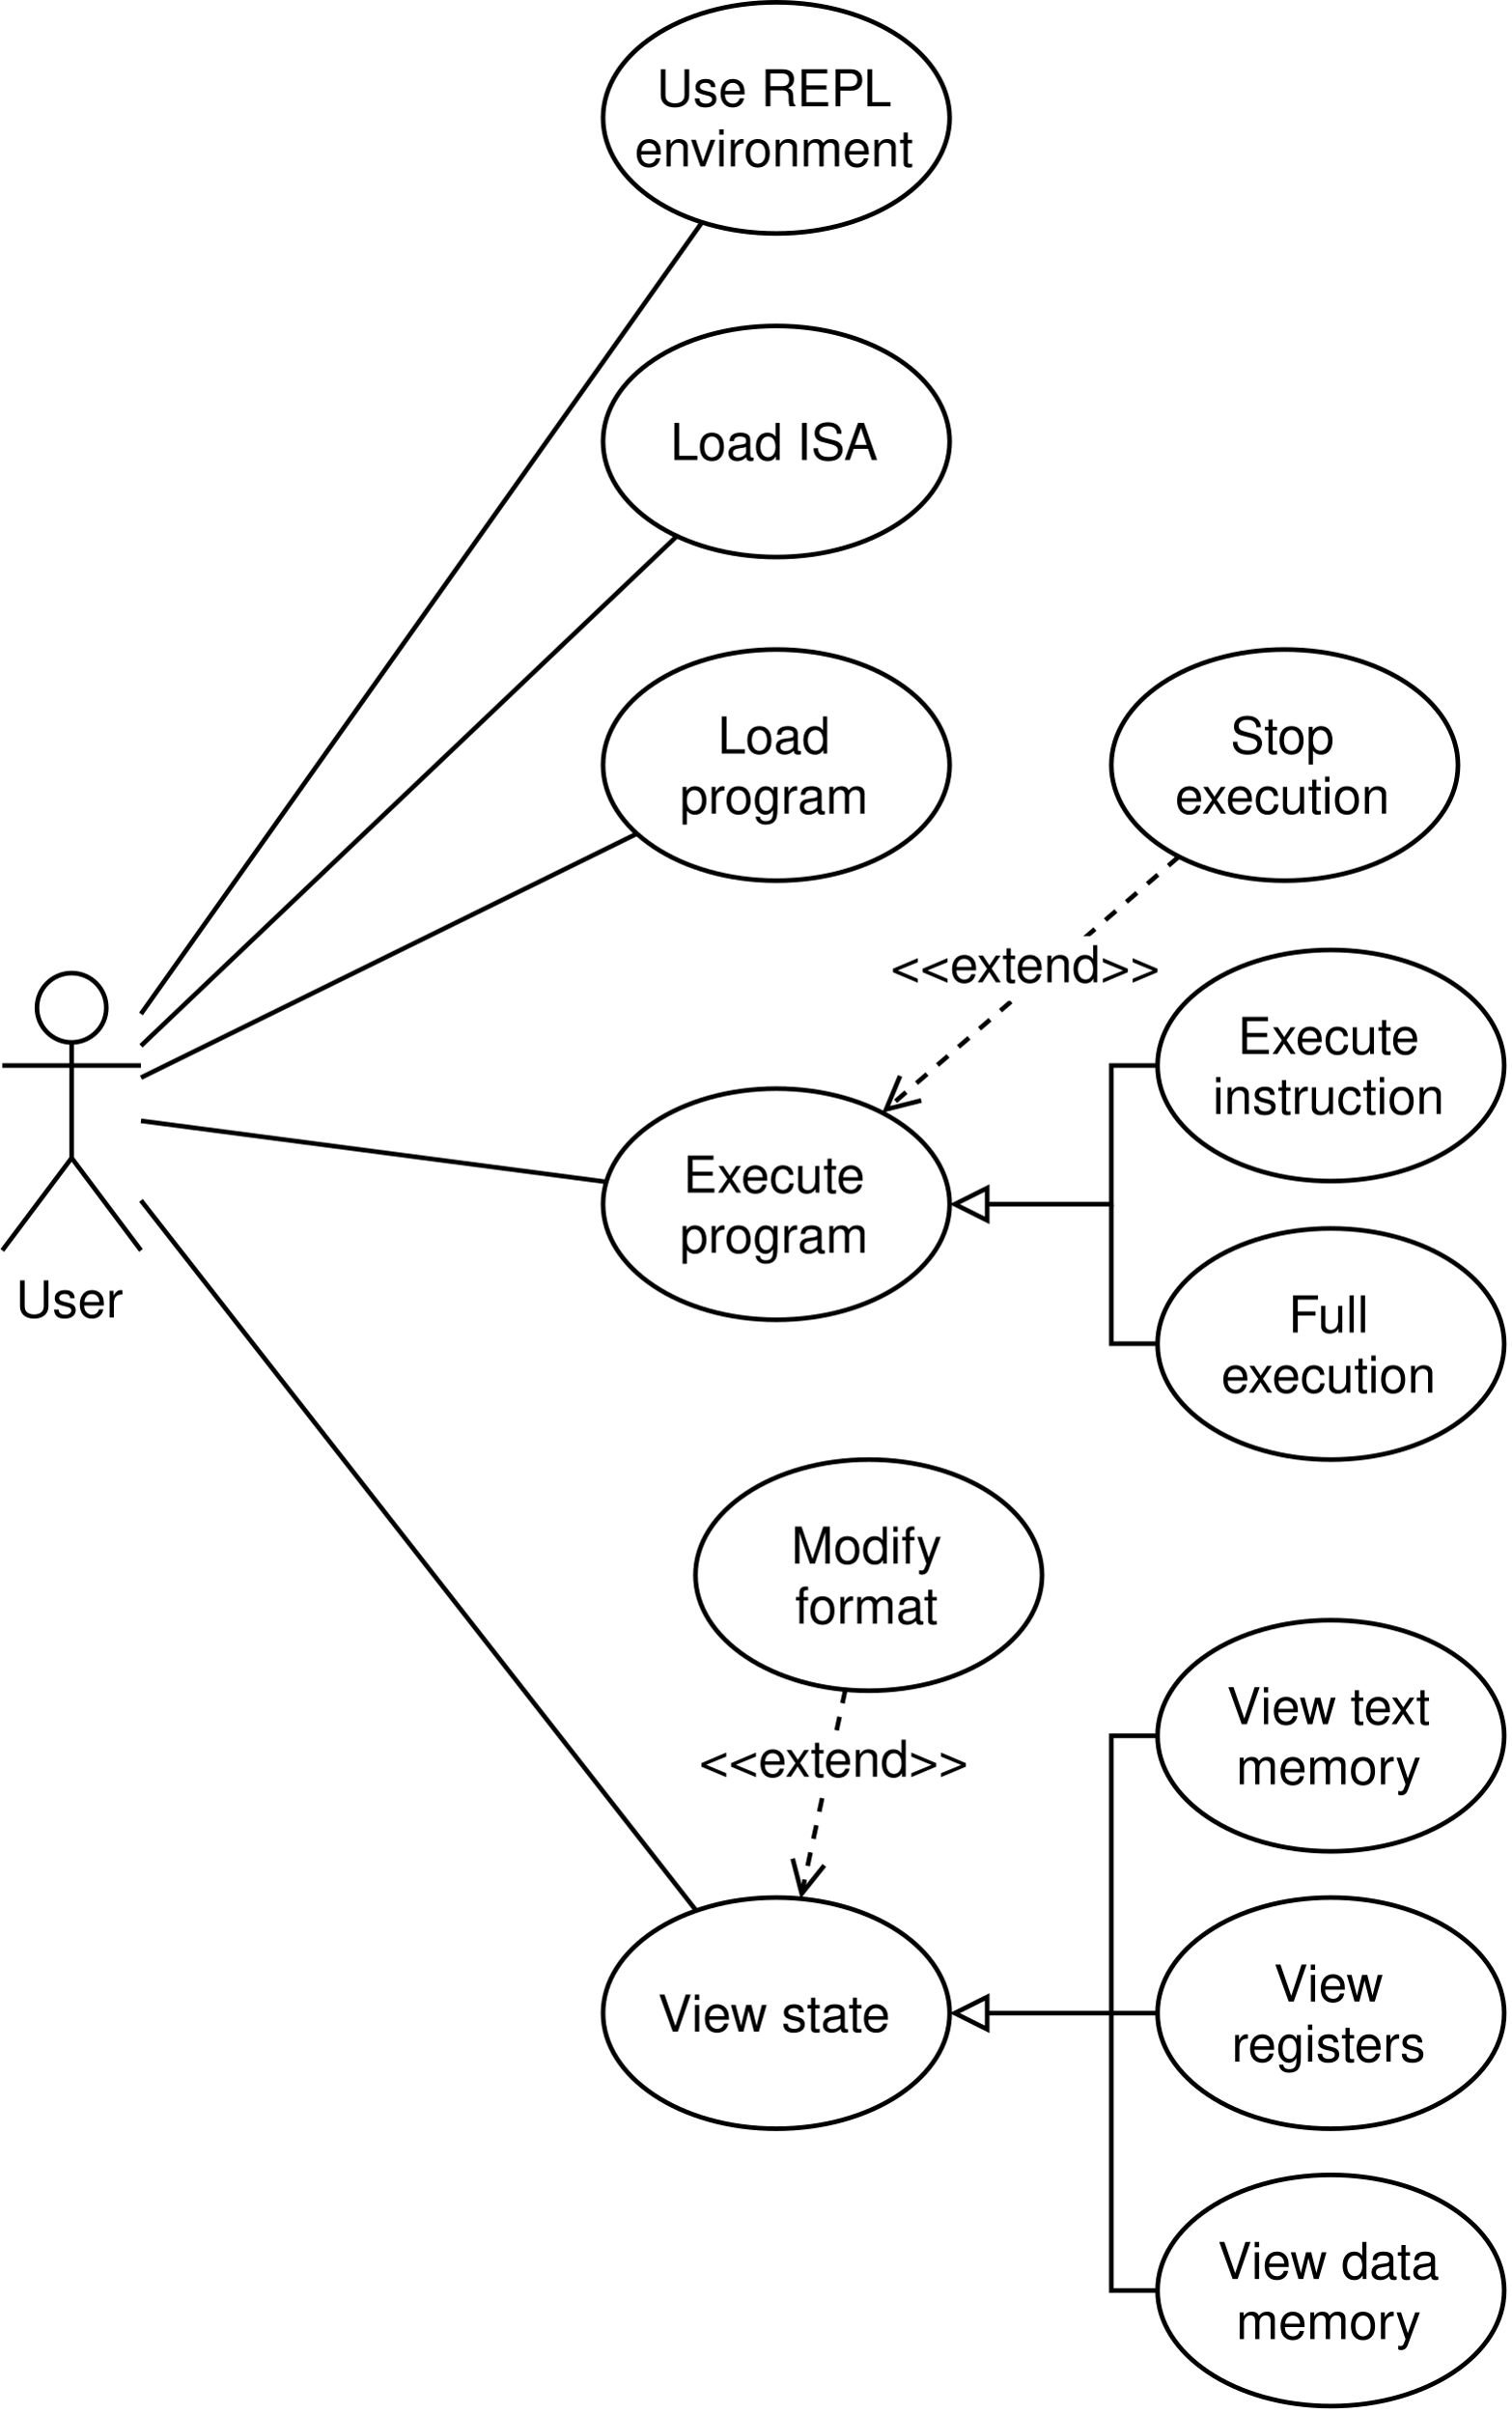
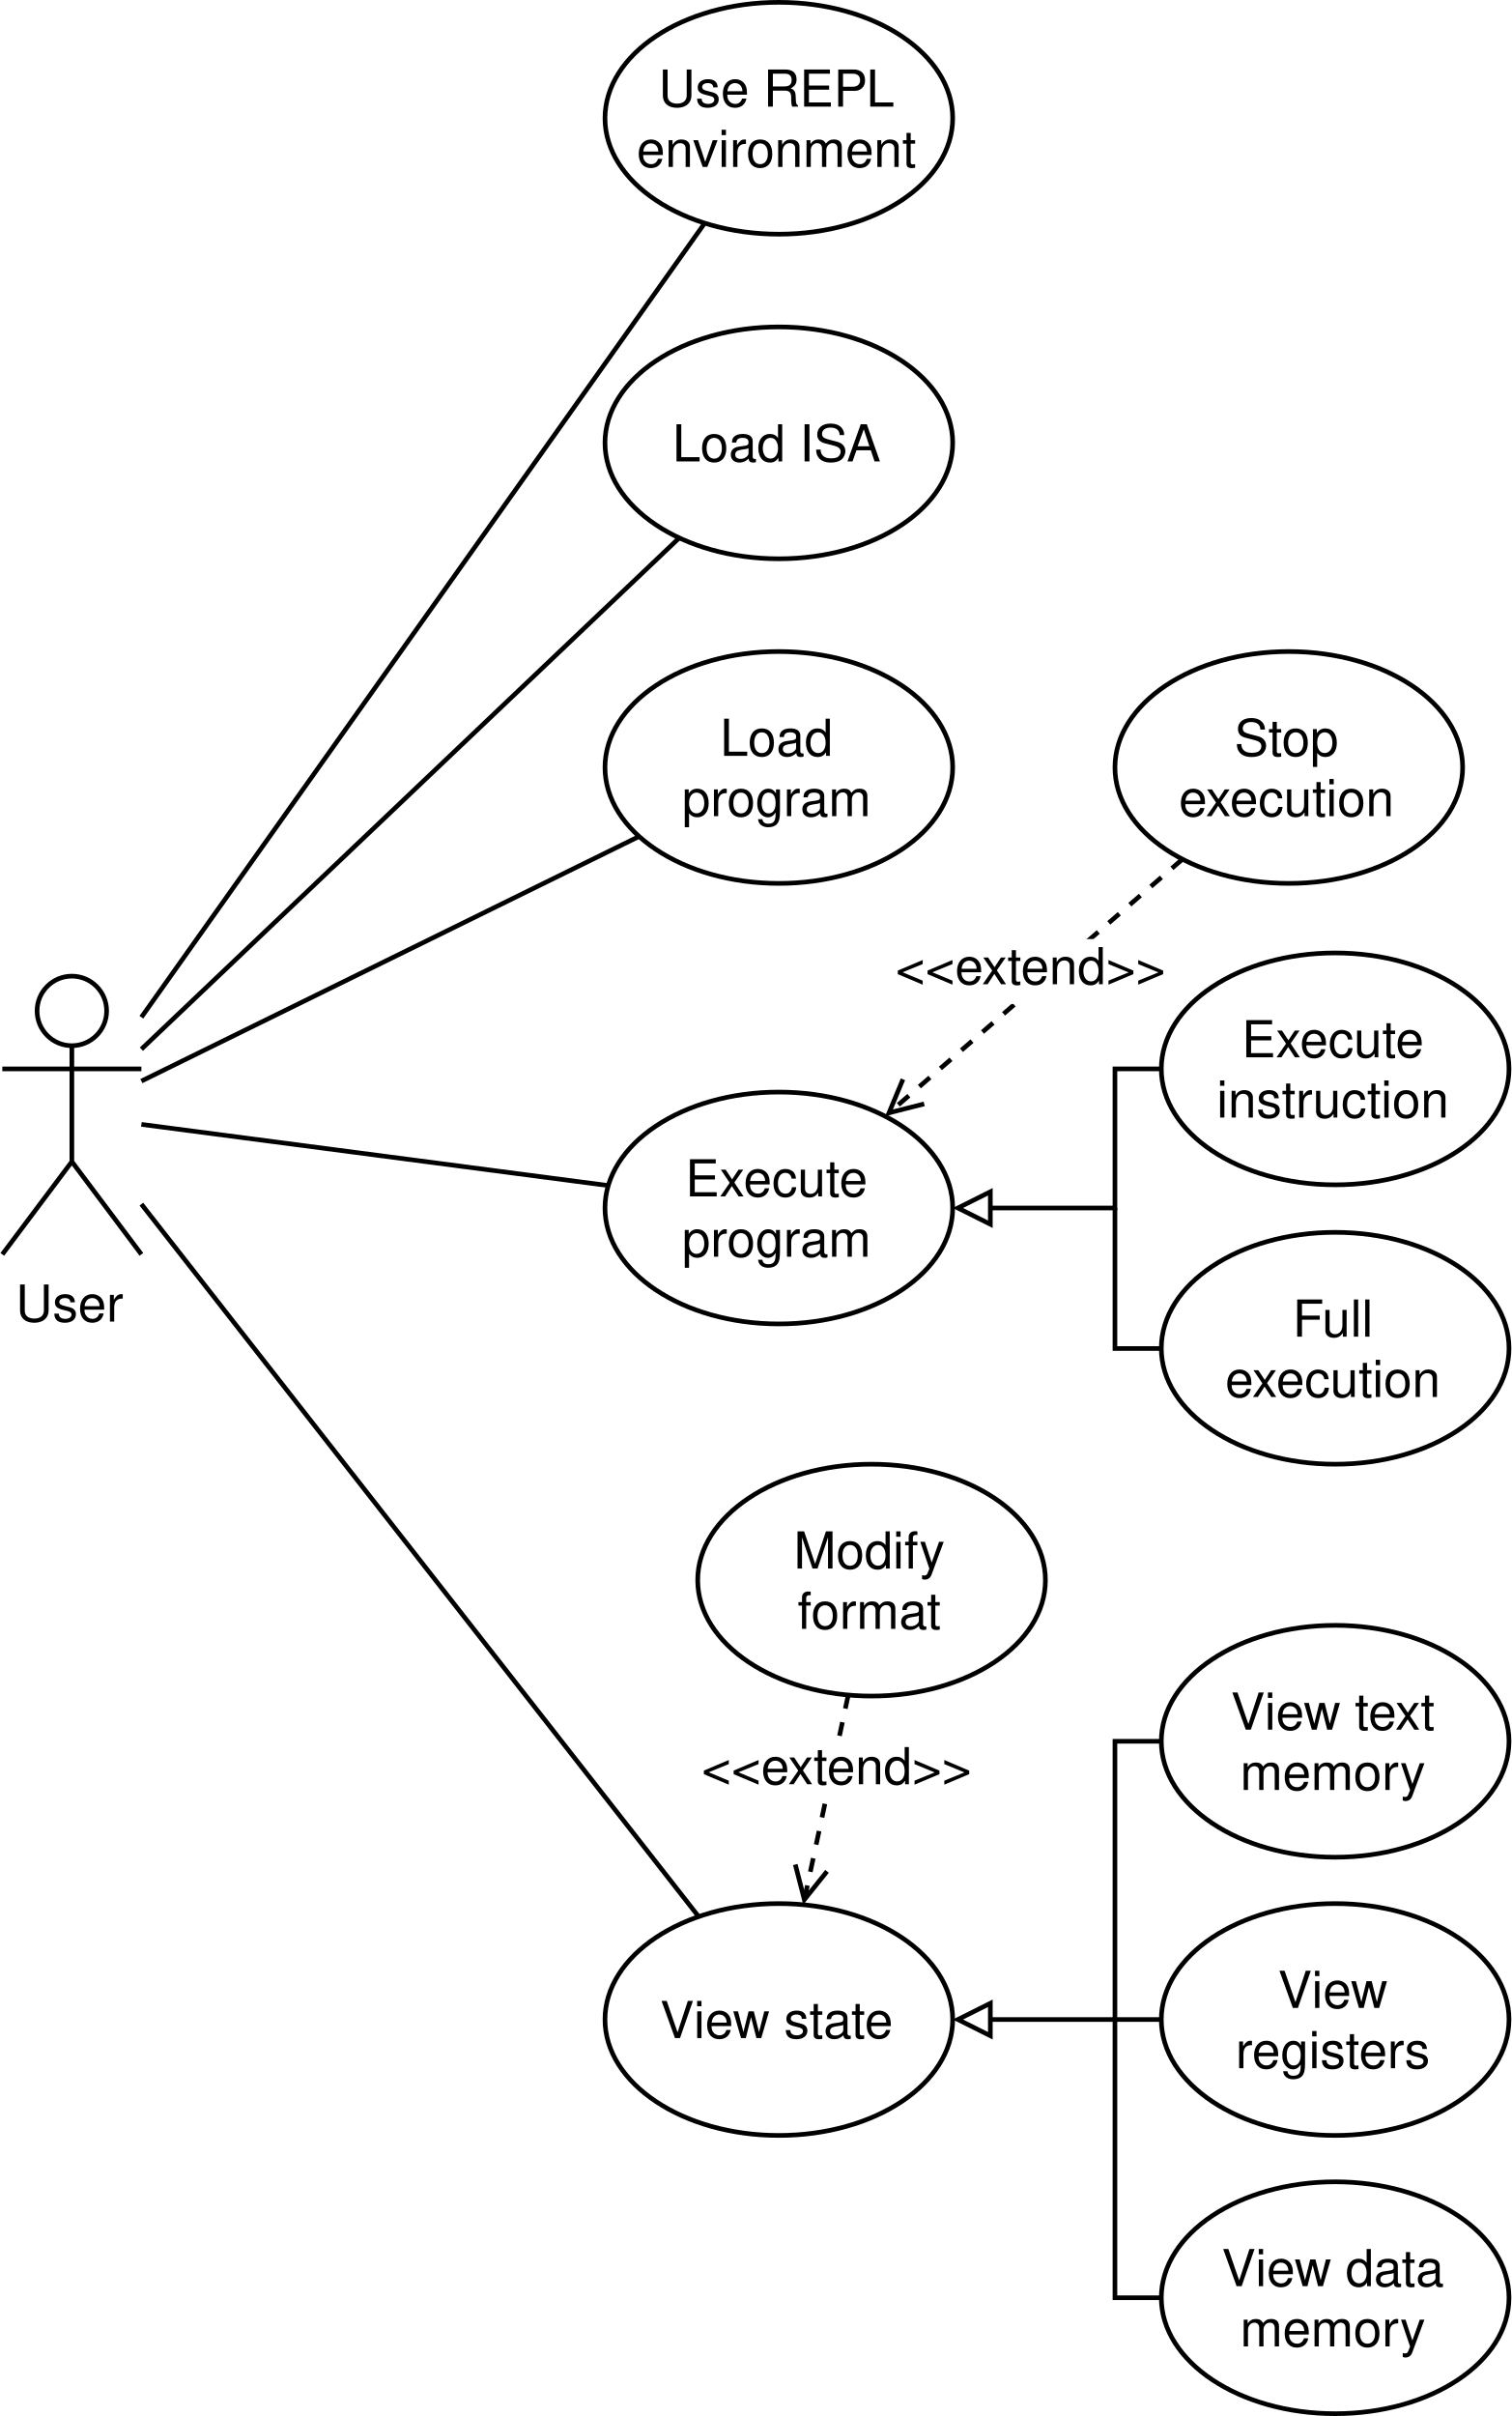
- <svg xmlns="http://www.w3.org/2000/svg" version="1.1" width="327px" height="522px" viewBox="-0.5 -0.5 327 522" content="&lt;mxfile host=&quot;Electron&quot; modified=&quot;2024-05-29T10:55:14.718Z&quot; agent=&quot;Mozilla/5.0 (Windows NT 10.0; Win64; x64) AppleWebKit/537.36 (KHTML, like Gecko) draw.io/24.4.0 Chrome/120.0.61.109 Electron/28.1.0 Safari/537.36&quot; etag=&quot;zTWOlIlOY6cvbwgZBqPv&quot; version=&quot;24.4.0&quot; type=&quot;device&quot;&gt;&#10;  &lt;diagram name=&quot;Página-1&quot; id=&quot;L0PhUekukLgsMZqfQIeO&quot;&gt;&#10;    &lt;mxGraphModel dx=&quot;804&quot; dy=&quot;518&quot; grid=&quot;1&quot; gridSize=&quot;10&quot; guides=&quot;1&quot; tooltips=&quot;1&quot; connect=&quot;1&quot; arrows=&quot;1&quot; fold=&quot;1&quot; page=&quot;0&quot; pageScale=&quot;1&quot; pageWidth=&quot;827&quot; pageHeight=&quot;1169&quot; math=&quot;0&quot; shadow=&quot;0&quot;&gt;&#10;      &lt;root&gt;&#10;        &lt;mxCell id=&quot;0&quot; /&gt;&#10;        &lt;mxCell id=&quot;1&quot; parent=&quot;0&quot; /&gt;&#10;        &lt;mxCell id=&quot;A1PASPRM0P5xdj6IxIC8-28&quot; value=&quot;&quot; style=&quot;rounded=0;orthogonalLoop=1;jettySize=auto;endArrow=none;endFill=0;fontFamily=Helvetica;spacing=0;fontSize=11;&quot; parent=&quot;1&quot; source=&quot;A1PASPRM0P5xdj6IxIC8-1&quot; target=&quot;A1PASPRM0P5xdj6IxIC8-6&quot; edge=&quot;1&quot;&gt;&#10;          &lt;mxGeometry relative=&quot;1&quot; as=&quot;geometry&quot; /&gt;&#10;        &lt;/mxCell&gt;&#10;        &lt;mxCell id=&quot;A1PASPRM0P5xdj6IxIC8-39&quot; value=&quot;&quot; style=&quot;rounded=0;orthogonalLoop=1;jettySize=auto;endArrow=none;endFill=0;fontFamily=Helvetica;spacing=0;fontSize=11;&quot; parent=&quot;1&quot; source=&quot;A1PASPRM0P5xdj6IxIC8-1&quot; target=&quot;A1PASPRM0P5xdj6IxIC8-29&quot; edge=&quot;1&quot;&gt;&#10;          &lt;mxGeometry relative=&quot;1&quot; as=&quot;geometry&quot; /&gt;&#10;        &lt;/mxCell&gt;&#10;        &lt;mxCell id=&quot;eZxvrXKauG-aRDV2FT_Z-1&quot; style=&quot;rounded=0;orthogonalLoop=1;jettySize=auto;html=1;endArrow=none;endFill=0;fontFamily=Helvetica;fontSize=11;&quot; parent=&quot;1&quot; source=&quot;A1PASPRM0P5xdj6IxIC8-1&quot; target=&quot;A1PASPRM0P5xdj6IxIC8-4&quot; edge=&quot;1&quot;&gt;&#10;          &lt;mxGeometry relative=&quot;1&quot; as=&quot;geometry&quot; /&gt;&#10;        &lt;/mxCell&gt;&#10;        &lt;mxCell id=&quot;eZxvrXKauG-aRDV2FT_Z-2&quot; style=&quot;rounded=0;orthogonalLoop=1;jettySize=auto;html=1;endArrow=none;endFill=0;fontFamily=Helvetica;fontSize=11;&quot; parent=&quot;1&quot; source=&quot;A1PASPRM0P5xdj6IxIC8-1&quot; target=&quot;A1PASPRM0P5xdj6IxIC8-5&quot; edge=&quot;1&quot;&gt;&#10;          &lt;mxGeometry relative=&quot;1&quot; as=&quot;geometry&quot; /&gt;&#10;        &lt;/mxCell&gt;&#10;        &lt;mxCell id=&quot;A1PASPRM0P5xdj6IxIC8-1&quot; value=&quot;User&quot; style=&quot;shape=umlActor;verticalLabelPosition=bottom;verticalAlign=top;outlineConnect=0;fontFamily=Helvetica;spacing=0;fontSize=11;&quot; parent=&quot;1&quot; vertex=&quot;1&quot;&gt;&#10;          &lt;mxGeometry x=&quot;140&quot; y=&quot;410&quot; width=&quot;30&quot; height=&quot;60&quot; as=&quot;geometry&quot; /&gt;&#10;        &lt;/mxCell&gt;&#10;        &lt;mxCell id=&quot;A1PASPRM0P5xdj6IxIC8-4&quot; value=&quot;Load ISA&quot; style=&quot;ellipse;fontFamily=Helvetica;spacing=0;fontSize=11;&quot; parent=&quot;1&quot; vertex=&quot;1&quot;&gt;&#10;          &lt;mxGeometry x=&quot;270&quot; y=&quot;270&quot; width=&quot;75&quot; height=&quot;50&quot; as=&quot;geometry&quot; /&gt;&#10;        &lt;/mxCell&gt;&#10;        &lt;mxCell id=&quot;A1PASPRM0P5xdj6IxIC8-5&quot; value=&quot;Load&amp;#xa;program&quot; style=&quot;ellipse;fontFamily=Helvetica;spacing=0;fontSize=11;&quot; parent=&quot;1&quot; vertex=&quot;1&quot;&gt;&#10;          &lt;mxGeometry x=&quot;270&quot; y=&quot;340&quot; width=&quot;75&quot; height=&quot;50&quot; as=&quot;geometry&quot; /&gt;&#10;        &lt;/mxCell&gt;&#10;        &lt;mxCell id=&quot;A1PASPRM0P5xdj6IxIC8-6&quot; value=&quot;Execute&amp;#xa;program&quot; style=&quot;ellipse;fontFamily=Helvetica;spacing=0;fontSize=11;&quot; parent=&quot;1&quot; vertex=&quot;1&quot;&gt;&#10;          &lt;mxGeometry x=&quot;270&quot; y=&quot;435&quot; width=&quot;75&quot; height=&quot;50&quot; as=&quot;geometry&quot; /&gt;&#10;        &lt;/mxCell&gt;&#10;        &lt;mxCell id=&quot;A1PASPRM0P5xdj6IxIC8-12&quot; value=&quot;&quot; style=&quot;edgeStyle=orthogonalEdgeStyle;rounded=0;orthogonalLoop=1;jettySize=auto;endArrow=block;endFill=0;fontFamily=Helvetica;spacing=0;fontSize=11;&quot; parent=&quot;1&quot; source=&quot;A1PASPRM0P5xdj6IxIC8-7&quot; target=&quot;A1PASPRM0P5xdj6IxIC8-6&quot; edge=&quot;1&quot;&gt;&#10;          &lt;mxGeometry relative=&quot;1&quot; as=&quot;geometry&quot;&gt;&#10;            &lt;Array as=&quot;points&quot;&gt;&#10;              &lt;mxPoint x=&quot;380&quot; y=&quot;430&quot; /&gt;&#10;              &lt;mxPoint x=&quot;380&quot; y=&quot;460&quot; /&gt;&#10;            &lt;/Array&gt;&#10;          &lt;/mxGeometry&gt;&#10;        &lt;/mxCell&gt;&#10;        &lt;mxCell id=&quot;A1PASPRM0P5xdj6IxIC8-7&quot; value=&quot;Execute&amp;#xa;instruction&quot; style=&quot;ellipse;fontFamily=Helvetica;spacing=0;fontSize=11;&quot; parent=&quot;1&quot; vertex=&quot;1&quot;&gt;&#10;          &lt;mxGeometry x=&quot;390&quot; y=&quot;405&quot; width=&quot;75&quot; height=&quot;50&quot; as=&quot;geometry&quot; /&gt;&#10;        &lt;/mxCell&gt;&#10;        &lt;mxCell id=&quot;kRxrZcSs-i_-BYonnSOP-6&quot; style=&quot;edgeStyle=orthogonalEdgeStyle;rounded=0;orthogonalLoop=1;jettySize=auto;html=1;endArrow=none;endFill=0;fontFamily=Helvetica;fontSize=11;&quot; parent=&quot;1&quot; source=&quot;A1PASPRM0P5xdj6IxIC8-8&quot; target=&quot;kRxrZcSs-i_-BYonnSOP-5&quot; edge=&quot;1&quot;&gt;&#10;          &lt;mxGeometry relative=&quot;1&quot; as=&quot;geometry&quot;&gt;&#10;            &lt;Array as=&quot;points&quot;&gt;&#10;              &lt;mxPoint x=&quot;380&quot; y=&quot;490&quot; /&gt;&#10;            &lt;/Array&gt;&#10;          &lt;/mxGeometry&gt;&#10;        &lt;/mxCell&gt;&#10;        &lt;mxCell id=&quot;A1PASPRM0P5xdj6IxIC8-8&quot; value=&quot;Full&amp;#xa;execution&quot; style=&quot;ellipse;fontFamily=Helvetica;spacing=0;fontSize=11;&quot; parent=&quot;1&quot; vertex=&quot;1&quot;&gt;&#10;          &lt;mxGeometry x=&quot;390&quot; y=&quot;465.25&quot; width=&quot;75&quot; height=&quot;50&quot; as=&quot;geometry&quot; /&gt;&#10;        &lt;/mxCell&gt;&#10;        &lt;mxCell id=&quot;QPMAeTpFEv7e8PxH36QR-1&quot; style=&quot;rounded=0;orthogonalLoop=1;jettySize=auto;html=1;endArrow=open;endFill=0;dashed=1;fontFamily=Helvetica;fontSize=11;&quot; parent=&quot;1&quot; source=&quot;A1PASPRM0P5xdj6IxIC8-9&quot; target=&quot;A1PASPRM0P5xdj6IxIC8-6&quot; edge=&quot;1&quot;&gt;&#10;          &lt;mxGeometry relative=&quot;1&quot; as=&quot;geometry&quot; /&gt;&#10;        &lt;/mxCell&gt;&#10;        &lt;mxCell id=&quot;QPMAeTpFEv7e8PxH36QR-3&quot; value=&quot;&amp;lt;&amp;lt;extend&amp;gt;&amp;gt;&quot; style=&quot;edgeLabel;align=center;verticalAlign=middle;resizable=0;points=[];spacing=0;fontFamily=Helvetica;fontSize=11;&quot; parent=&quot;QPMAeTpFEv7e8PxH36QR-1&quot; vertex=&quot;1&quot; connectable=&quot;0&quot;&gt;&#10;          &lt;mxGeometry relative=&quot;1&quot; as=&quot;geometry&quot;&gt;&#10;            &lt;mxPoint x=&quot;-1&quot; y=&quot;-5&quot; as=&quot;offset&quot; /&gt;&#10;          &lt;/mxGeometry&gt;&#10;        &lt;/mxCell&gt;&#10;        &lt;mxCell id=&quot;A1PASPRM0P5xdj6IxIC8-9&quot; value=&quot;Stop&amp;#xa;execution&quot; style=&quot;ellipse;fontFamily=Helvetica;spacing=0;fontSize=11;&quot; parent=&quot;1&quot; vertex=&quot;1&quot;&gt;&#10;          &lt;mxGeometry x=&quot;380&quot; y=&quot;340&quot; width=&quot;75&quot; height=&quot;50&quot; as=&quot;geometry&quot; /&gt;&#10;        &lt;/mxCell&gt;&#10;        &lt;mxCell id=&quot;A1PASPRM0P5xdj6IxIC8-29&quot; value=&quot;View state&quot; style=&quot;ellipse;fontFamily=Helvetica;spacing=0;fontSize=11;&quot; parent=&quot;1&quot; vertex=&quot;1&quot;&gt;&#10;          &lt;mxGeometry x=&quot;270&quot; y=&quot;610&quot; width=&quot;75&quot; height=&quot;50&quot; as=&quot;geometry&quot; /&gt;&#10;        &lt;/mxCell&gt;&#10;        &lt;mxCell id=&quot;kRxrZcSs-i_-BYonnSOP-4&quot; style=&quot;edgeStyle=orthogonalEdgeStyle;rounded=0;orthogonalLoop=1;jettySize=auto;html=1;endArrow=none;endFill=0;fontFamily=Helvetica;fontSize=11;&quot; parent=&quot;1&quot; source=&quot;A1PASPRM0P5xdj6IxIC8-30&quot; target=&quot;kRxrZcSs-i_-BYonnSOP-1&quot; edge=&quot;1&quot;&gt;&#10;          &lt;mxGeometry relative=&quot;1&quot; as=&quot;geometry&quot;&gt;&#10;            &lt;Array as=&quot;points&quot;&gt;&#10;              &lt;mxPoint x=&quot;380&quot; y=&quot;575&quot; /&gt;&#10;            &lt;/Array&gt;&#10;          &lt;/mxGeometry&gt;&#10;        &lt;/mxCell&gt;&#10;        &lt;mxCell id=&quot;A1PASPRM0P5xdj6IxIC8-30&quot; value=&quot;View text&amp;#xa;memory&quot; style=&quot;ellipse;fontFamily=Helvetica;spacing=0;fontSize=11;&quot; parent=&quot;1&quot; vertex=&quot;1&quot;&gt;&#10;          &lt;mxGeometry x=&quot;390&quot; y=&quot;550&quot; width=&quot;75&quot; height=&quot;50&quot; as=&quot;geometry&quot; /&gt;&#10;        &lt;/mxCell&gt;&#10;        &lt;mxCell id=&quot;kRxrZcSs-i_-BYonnSOP-3&quot; style=&quot;edgeStyle=orthogonalEdgeStyle;rounded=0;orthogonalLoop=1;jettySize=auto;html=1;endArrow=block;endFill=0;fontFamily=Helvetica;fontSize=11;&quot; parent=&quot;1&quot; source=&quot;A1PASPRM0P5xdj6IxIC8-31&quot; target=&quot;A1PASPRM0P5xdj6IxIC8-29&quot; edge=&quot;1&quot;&gt;&#10;          &lt;mxGeometry relative=&quot;1&quot; as=&quot;geometry&quot; /&gt;&#10;        &lt;/mxCell&gt;&#10;        &lt;mxCell id=&quot;A1PASPRM0P5xdj6IxIC8-31&quot; value=&quot;View&amp;#xa;registers&quot; style=&quot;ellipse;fontFamily=Helvetica;spacing=0;fontSize=11;&quot; parent=&quot;1&quot; vertex=&quot;1&quot;&gt;&#10;          &lt;mxGeometry x=&quot;390&quot; y=&quot;610&quot; width=&quot;75&quot; height=&quot;50&quot; as=&quot;geometry&quot; /&gt;&#10;        &lt;/mxCell&gt;&#10;        &lt;mxCell id=&quot;A1PASPRM0P5xdj6IxIC8-37&quot; value=&quot;&quot; style=&quot;edgeStyle=orthogonalEdgeStyle;rounded=0;orthogonalLoop=1;jettySize=auto;endArrow=none;endFill=0;fontFamily=Helvetica;spacing=0;fontSize=11;&quot; parent=&quot;1&quot; source=&quot;A1PASPRM0P5xdj6IxIC8-33&quot; target=&quot;kRxrZcSs-i_-BYonnSOP-1&quot; edge=&quot;1&quot;&gt;&#10;          &lt;mxGeometry relative=&quot;1&quot; as=&quot;geometry&quot;&gt;&#10;            &lt;Array as=&quot;points&quot;&gt;&#10;              &lt;mxPoint x=&quot;380&quot; y=&quot;695&quot; /&gt;&#10;            &lt;/Array&gt;&#10;            &lt;mxPoint x=&quot;340&quot; y=&quot;690&quot; as=&quot;targetPoint&quot; /&gt;&#10;          &lt;/mxGeometry&gt;&#10;        &lt;/mxCell&gt;&#10;        &lt;mxCell id=&quot;A1PASPRM0P5xdj6IxIC8-33&quot; value=&quot;View data&amp;#xa;memory&quot; style=&quot;ellipse;fontFamily=Helvetica;spacing=0;fontSize=11;&quot; parent=&quot;1&quot; vertex=&quot;1&quot;&gt;&#10;          &lt;mxGeometry x=&quot;390&quot; y=&quot;670&quot; width=&quot;75&quot; height=&quot;50&quot; as=&quot;geometry&quot; /&gt;&#10;        &lt;/mxCell&gt;&#10;        &lt;mxCell id=&quot;A1PASPRM0P5xdj6IxIC8-38&quot; value=&quot;&quot; style=&quot;rounded=0;orthogonalLoop=1;jettySize=auto;endArrow=open;endFill=0;dashed=1;fontFamily=Helvetica;spacing=0;fontSize=11;&quot; parent=&quot;1&quot; source=&quot;A1PASPRM0P5xdj6IxIC8-34&quot; target=&quot;A1PASPRM0P5xdj6IxIC8-29&quot; edge=&quot;1&quot;&gt;&#10;          &lt;mxGeometry relative=&quot;1&quot; as=&quot;geometry&quot; /&gt;&#10;        &lt;/mxCell&gt;&#10;        &lt;mxCell id=&quot;A1PASPRM0P5xdj6IxIC8-40&quot; value=&quot;&amp;lt;&amp;lt;extend&amp;gt;&amp;gt;&quot; style=&quot;edgeLabel;align=center;verticalAlign=middle;resizable=0;points=[];fontFamily=Helvetica;spacing=0;fontSize=11;&quot; parent=&quot;A1PASPRM0P5xdj6IxIC8-38&quot; vertex=&quot;1&quot; connectable=&quot;0&quot;&gt;&#10;          &lt;mxGeometry x=&quot;-0.488&quot; relative=&quot;1&quot; as=&quot;geometry&quot;&gt;&#10;            &lt;mxPoint y=&quot;3&quot; as=&quot;offset&quot; /&gt;&#10;          &lt;/mxGeometry&gt;&#10;        &lt;/mxCell&gt;&#10;        &lt;mxCell id=&quot;A1PASPRM0P5xdj6IxIC8-34&quot; value=&quot;Modify&amp;#xa;format&quot; style=&quot;ellipse;fontFamily=Helvetica;spacing=0;fontSize=11;&quot; parent=&quot;1&quot; vertex=&quot;1&quot;&gt;&#10;          &lt;mxGeometry x=&quot;290&quot; y=&quot;515.25&quot; width=&quot;75&quot; height=&quot;50&quot; as=&quot;geometry&quot; /&gt;&#10;        &lt;/mxCell&gt;&#10;        &lt;mxCell id=&quot;kRxrZcSs-i_-BYonnSOP-1&quot; value=&quot;&quot; style=&quot;shape=waypoint;sketch=0;fillStyle=solid;size=6;pointerEvents=1;points=[];fillColor=none;resizable=0;rotatable=0;perimeter=centerPerimeter;snapToPoint=1;strokeColor=none;fontFamily=Helvetica;fontSize=11;&quot; parent=&quot;1&quot; vertex=&quot;1&quot;&gt;&#10;          &lt;mxGeometry x=&quot;370&quot; y=&quot;625&quot; width=&quot;20&quot; height=&quot;20&quot; as=&quot;geometry&quot; /&gt;&#10;        &lt;/mxCell&gt;&#10;        &lt;mxCell id=&quot;kRxrZcSs-i_-BYonnSOP-5&quot; value=&quot;&quot; style=&quot;shape=waypoint;sketch=0;fillStyle=solid;size=6;pointerEvents=1;points=[];fillColor=none;resizable=0;rotatable=0;perimeter=centerPerimeter;snapToPoint=1;strokeColor=none;fontFamily=Helvetica;fontSize=11;&quot; parent=&quot;1&quot; vertex=&quot;1&quot;&gt;&#10;          &lt;mxGeometry x=&quot;370&quot; y=&quot;450&quot; width=&quot;20&quot; height=&quot;20&quot; as=&quot;geometry&quot; /&gt;&#10;        &lt;/mxCell&gt;&#10;        &lt;mxCell id=&quot;PpdJyg4RwIcyBCK4RCpA-1&quot; value=&quot;Use REPL&amp;#xa;environment&quot; style=&quot;ellipse;fontFamily=Helvetica;spacing=0;fontSize=11;&quot; vertex=&quot;1&quot; parent=&quot;1&quot;&gt;&#10;          &lt;mxGeometry x=&quot;270&quot; y=&quot;200&quot; width=&quot;75&quot; height=&quot;50&quot; as=&quot;geometry&quot; /&gt;&#10;        &lt;/mxCell&gt;&#10;        &lt;mxCell id=&quot;PpdJyg4RwIcyBCK4RCpA-2&quot; style=&quot;rounded=0;orthogonalLoop=1;jettySize=auto;html=1;endArrow=none;endFill=0;fontFamily=Helvetica;fontSize=11;&quot; edge=&quot;1&quot; parent=&quot;1&quot; source=&quot;A1PASPRM0P5xdj6IxIC8-1&quot; target=&quot;PpdJyg4RwIcyBCK4RCpA-1&quot;&gt;&#10;          &lt;mxGeometry relative=&quot;1&quot; as=&quot;geometry&quot;&gt;&#10;            &lt;mxPoint x=&quot;180&quot; y=&quot;436&quot; as=&quot;sourcePoint&quot; /&gt;&#10;            &lt;mxPoint x=&quot;296&quot; y=&quot;325&quot; as=&quot;targetPoint&quot; /&gt;&#10;          &lt;/mxGeometry&gt;&#10;        &lt;/mxCell&gt;&#10;      &lt;/root&gt;&#10;    &lt;/mxGraphModel&gt;&#10;  &lt;/diagram&gt;&#10;&lt;/mxfile&gt;&#10;">
+ <svg xmlns="http://www.w3.org/2000/svg" version="1.1" width="326px" height="521px" viewBox="-0.5 -0.5 326 521" content="&lt;mxfile host=&quot;Electron&quot; modified=&quot;2024-06-02T16:41:02.417Z&quot; agent=&quot;Mozilla/5.0 (Windows NT 10.0; Win64; x64) AppleWebKit/537.36 (KHTML, like Gecko) draw.io/24.4.0 Chrome/120.0.61.109 Electron/28.1.0 Safari/537.36&quot; etag=&quot;28CArGbiGcvsUe9JXWpN&quot; version=&quot;24.4.0&quot; type=&quot;device&quot;&gt;&#10;  &lt;diagram name=&quot;Página-1&quot; id=&quot;L0PhUekukLgsMZqfQIeO&quot;&gt;&#10;    &lt;mxGraphModel dx=&quot;965&quot; dy=&quot;622&quot; grid=&quot;1&quot; gridSize=&quot;10&quot; guides=&quot;1&quot; tooltips=&quot;1&quot; connect=&quot;1&quot; arrows=&quot;1&quot; fold=&quot;1&quot; page=&quot;0&quot; pageScale=&quot;1&quot; pageWidth=&quot;827&quot; pageHeight=&quot;1169&quot; math=&quot;0&quot; shadow=&quot;0&quot;&gt;&#10;      &lt;root&gt;&#10;        &lt;mxCell id=&quot;0&quot; /&gt;&#10;        &lt;mxCell id=&quot;1&quot; parent=&quot;0&quot; /&gt;&#10;        &lt;mxCell id=&quot;A1PASPRM0P5xdj6IxIC8-28&quot; value=&quot;&quot; style=&quot;rounded=0;orthogonalLoop=1;jettySize=auto;endArrow=none;endFill=0;fontFamily=Helvetica;spacing=0;fontSize=11;&quot; parent=&quot;1&quot; source=&quot;A1PASPRM0P5xdj6IxIC8-1&quot; target=&quot;A1PASPRM0P5xdj6IxIC8-6&quot; edge=&quot;1&quot;&gt;&#10;          &lt;mxGeometry relative=&quot;1&quot; as=&quot;geometry&quot; /&gt;&#10;        &lt;/mxCell&gt;&#10;        &lt;mxCell id=&quot;A1PASPRM0P5xdj6IxIC8-39&quot; value=&quot;&quot; style=&quot;rounded=0;orthogonalLoop=1;jettySize=auto;endArrow=none;endFill=0;fontFamily=Helvetica;spacing=0;fontSize=11;&quot; parent=&quot;1&quot; source=&quot;A1PASPRM0P5xdj6IxIC8-1&quot; target=&quot;A1PASPRM0P5xdj6IxIC8-29&quot; edge=&quot;1&quot;&gt;&#10;          &lt;mxGeometry relative=&quot;1&quot; as=&quot;geometry&quot; /&gt;&#10;        &lt;/mxCell&gt;&#10;        &lt;mxCell id=&quot;eZxvrXKauG-aRDV2FT_Z-1&quot; style=&quot;rounded=0;orthogonalLoop=1;jettySize=auto;html=1;endArrow=none;endFill=0;fontFamily=Helvetica;fontSize=11;&quot; parent=&quot;1&quot; source=&quot;A1PASPRM0P5xdj6IxIC8-1&quot; target=&quot;A1PASPRM0P5xdj6IxIC8-4&quot; edge=&quot;1&quot;&gt;&#10;          &lt;mxGeometry relative=&quot;1&quot; as=&quot;geometry&quot; /&gt;&#10;        &lt;/mxCell&gt;&#10;        &lt;mxCell id=&quot;eZxvrXKauG-aRDV2FT_Z-2&quot; style=&quot;rounded=0;orthogonalLoop=1;jettySize=auto;html=1;endArrow=none;endFill=0;fontFamily=Helvetica;fontSize=11;&quot; parent=&quot;1&quot; source=&quot;A1PASPRM0P5xdj6IxIC8-1&quot; target=&quot;A1PASPRM0P5xdj6IxIC8-5&quot; edge=&quot;1&quot;&gt;&#10;          &lt;mxGeometry relative=&quot;1&quot; as=&quot;geometry&quot; /&gt;&#10;        &lt;/mxCell&gt;&#10;        &lt;mxCell id=&quot;A1PASPRM0P5xdj6IxIC8-1&quot; value=&quot;User&quot; style=&quot;shape=umlActor;verticalLabelPosition=bottom;verticalAlign=top;outlineConnect=0;fontFamily=Helvetica;spacing=0;fontSize=11;&quot; parent=&quot;1&quot; vertex=&quot;1&quot;&gt;&#10;          &lt;mxGeometry x=&quot;140&quot; y=&quot;410&quot; width=&quot;30&quot; height=&quot;60&quot; as=&quot;geometry&quot; /&gt;&#10;        &lt;/mxCell&gt;&#10;        &lt;mxCell id=&quot;A1PASPRM0P5xdj6IxIC8-4&quot; value=&quot;Load ISA&quot; style=&quot;ellipse;fontFamily=Helvetica;spacing=0;fontSize=11;&quot; parent=&quot;1&quot; vertex=&quot;1&quot;&gt;&#10;          &lt;mxGeometry x=&quot;270&quot; y=&quot;270&quot; width=&quot;75&quot; height=&quot;50&quot; as=&quot;geometry&quot; /&gt;&#10;        &lt;/mxCell&gt;&#10;        &lt;mxCell id=&quot;A1PASPRM0P5xdj6IxIC8-5&quot; value=&quot;Load&amp;#xa;program&quot; style=&quot;ellipse;fontFamily=Helvetica;spacing=0;fontSize=11;&quot; parent=&quot;1&quot; vertex=&quot;1&quot;&gt;&#10;          &lt;mxGeometry x=&quot;270&quot; y=&quot;340&quot; width=&quot;75&quot; height=&quot;50&quot; as=&quot;geometry&quot; /&gt;&#10;        &lt;/mxCell&gt;&#10;        &lt;mxCell id=&quot;A1PASPRM0P5xdj6IxIC8-6&quot; value=&quot;Execute&amp;#xa;program&quot; style=&quot;ellipse;fontFamily=Helvetica;spacing=0;fontSize=11;&quot; parent=&quot;1&quot; vertex=&quot;1&quot;&gt;&#10;          &lt;mxGeometry x=&quot;270&quot; y=&quot;435&quot; width=&quot;75&quot; height=&quot;50&quot; as=&quot;geometry&quot; /&gt;&#10;        &lt;/mxCell&gt;&#10;        &lt;mxCell id=&quot;A1PASPRM0P5xdj6IxIC8-12&quot; value=&quot;&quot; style=&quot;edgeStyle=orthogonalEdgeStyle;rounded=0;orthogonalLoop=1;jettySize=auto;endArrow=block;endFill=0;fontFamily=Helvetica;spacing=0;fontSize=11;&quot; parent=&quot;1&quot; source=&quot;A1PASPRM0P5xdj6IxIC8-7&quot; target=&quot;A1PASPRM0P5xdj6IxIC8-6&quot; edge=&quot;1&quot;&gt;&#10;          &lt;mxGeometry relative=&quot;1&quot; as=&quot;geometry&quot;&gt;&#10;            &lt;Array as=&quot;points&quot;&gt;&#10;              &lt;mxPoint x=&quot;380&quot; y=&quot;430&quot; /&gt;&#10;              &lt;mxPoint x=&quot;380&quot; y=&quot;460&quot; /&gt;&#10;            &lt;/Array&gt;&#10;          &lt;/mxGeometry&gt;&#10;        &lt;/mxCell&gt;&#10;        &lt;mxCell id=&quot;A1PASPRM0P5xdj6IxIC8-7&quot; value=&quot;Execute&amp;#xa;instruction&quot; style=&quot;ellipse;fontFamily=Helvetica;spacing=0;fontSize=11;&quot; parent=&quot;1&quot; vertex=&quot;1&quot;&gt;&#10;          &lt;mxGeometry x=&quot;390&quot; y=&quot;405&quot; width=&quot;75&quot; height=&quot;50&quot; as=&quot;geometry&quot; /&gt;&#10;        &lt;/mxCell&gt;&#10;        &lt;mxCell id=&quot;kRxrZcSs-i_-BYonnSOP-6&quot; style=&quot;edgeStyle=orthogonalEdgeStyle;rounded=0;orthogonalLoop=1;jettySize=auto;html=1;endArrow=none;endFill=0;fontFamily=Helvetica;fontSize=11;&quot; parent=&quot;1&quot; source=&quot;A1PASPRM0P5xdj6IxIC8-8&quot; target=&quot;kRxrZcSs-i_-BYonnSOP-5&quot; edge=&quot;1&quot;&gt;&#10;          &lt;mxGeometry relative=&quot;1&quot; as=&quot;geometry&quot;&gt;&#10;            &lt;Array as=&quot;points&quot;&gt;&#10;              &lt;mxPoint x=&quot;380&quot; y=&quot;490&quot; /&gt;&#10;            &lt;/Array&gt;&#10;          &lt;/mxGeometry&gt;&#10;        &lt;/mxCell&gt;&#10;        &lt;mxCell id=&quot;A1PASPRM0P5xdj6IxIC8-8&quot; value=&quot;Full&amp;#xa;execution&quot; style=&quot;ellipse;fontFamily=Helvetica;spacing=0;fontSize=11;&quot; parent=&quot;1&quot; vertex=&quot;1&quot;&gt;&#10;          &lt;mxGeometry x=&quot;390&quot; y=&quot;465.25&quot; width=&quot;75&quot; height=&quot;50&quot; as=&quot;geometry&quot; /&gt;&#10;        &lt;/mxCell&gt;&#10;        &lt;mxCell id=&quot;QPMAeTpFEv7e8PxH36QR-1&quot; style=&quot;rounded=0;orthogonalLoop=1;jettySize=auto;html=1;endArrow=open;endFill=0;dashed=1;fontFamily=Helvetica;fontSize=11;&quot; parent=&quot;1&quot; source=&quot;A1PASPRM0P5xdj6IxIC8-9&quot; target=&quot;A1PASPRM0P5xdj6IxIC8-6&quot; edge=&quot;1&quot;&gt;&#10;          &lt;mxGeometry relative=&quot;1&quot; as=&quot;geometry&quot; /&gt;&#10;        &lt;/mxCell&gt;&#10;        &lt;mxCell id=&quot;QPMAeTpFEv7e8PxH36QR-3&quot; value=&quot;&amp;lt;&amp;lt;extend&amp;gt;&amp;gt;&quot; style=&quot;edgeLabel;align=center;verticalAlign=middle;resizable=0;points=[];spacing=0;fontFamily=Helvetica;fontSize=11;&quot; parent=&quot;QPMAeTpFEv7e8PxH36QR-1&quot; vertex=&quot;1&quot; connectable=&quot;0&quot;&gt;&#10;          &lt;mxGeometry relative=&quot;1&quot; as=&quot;geometry&quot;&gt;&#10;            &lt;mxPoint x=&quot;-1&quot; y=&quot;-5&quot; as=&quot;offset&quot; /&gt;&#10;          &lt;/mxGeometry&gt;&#10;        &lt;/mxCell&gt;&#10;        &lt;mxCell id=&quot;A1PASPRM0P5xdj6IxIC8-9&quot; value=&quot;Stop&amp;#xa;execution&quot; style=&quot;ellipse;fontFamily=Helvetica;spacing=0;fontSize=11;&quot; parent=&quot;1&quot; vertex=&quot;1&quot;&gt;&#10;          &lt;mxGeometry x=&quot;380&quot; y=&quot;340&quot; width=&quot;75&quot; height=&quot;50&quot; as=&quot;geometry&quot; /&gt;&#10;        &lt;/mxCell&gt;&#10;        &lt;mxCell id=&quot;A1PASPRM0P5xdj6IxIC8-29&quot; value=&quot;View state&quot; style=&quot;ellipse;fontFamily=Helvetica;spacing=0;fontSize=11;&quot; parent=&quot;1&quot; vertex=&quot;1&quot;&gt;&#10;          &lt;mxGeometry x=&quot;270&quot; y=&quot;610&quot; width=&quot;75&quot; height=&quot;50&quot; as=&quot;geometry&quot; /&gt;&#10;        &lt;/mxCell&gt;&#10;        &lt;mxCell id=&quot;kRxrZcSs-i_-BYonnSOP-4&quot; style=&quot;edgeStyle=orthogonalEdgeStyle;rounded=0;orthogonalLoop=1;jettySize=auto;html=1;endArrow=none;endFill=0;fontFamily=Helvetica;fontSize=11;&quot; parent=&quot;1&quot; source=&quot;A1PASPRM0P5xdj6IxIC8-30&quot; target=&quot;kRxrZcSs-i_-BYonnSOP-1&quot; edge=&quot;1&quot;&gt;&#10;          &lt;mxGeometry relative=&quot;1&quot; as=&quot;geometry&quot;&gt;&#10;            &lt;Array as=&quot;points&quot;&gt;&#10;              &lt;mxPoint x=&quot;380&quot; y=&quot;575&quot; /&gt;&#10;            &lt;/Array&gt;&#10;          &lt;/mxGeometry&gt;&#10;        &lt;/mxCell&gt;&#10;        &lt;mxCell id=&quot;A1PASPRM0P5xdj6IxIC8-30&quot; value=&quot;View text&amp;#xa;memory&quot; style=&quot;ellipse;fontFamily=Helvetica;spacing=0;fontSize=11;&quot; parent=&quot;1&quot; vertex=&quot;1&quot;&gt;&#10;          &lt;mxGeometry x=&quot;390&quot; y=&quot;550&quot; width=&quot;75&quot; height=&quot;50&quot; as=&quot;geometry&quot; /&gt;&#10;        &lt;/mxCell&gt;&#10;        &lt;mxCell id=&quot;kRxrZcSs-i_-BYonnSOP-3&quot; style=&quot;edgeStyle=orthogonalEdgeStyle;rounded=0;orthogonalLoop=1;jettySize=auto;html=1;endArrow=block;endFill=0;fontFamily=Helvetica;fontSize=11;&quot; parent=&quot;1&quot; source=&quot;A1PASPRM0P5xdj6IxIC8-31&quot; target=&quot;A1PASPRM0P5xdj6IxIC8-29&quot; edge=&quot;1&quot;&gt;&#10;          &lt;mxGeometry relative=&quot;1&quot; as=&quot;geometry&quot; /&gt;&#10;        &lt;/mxCell&gt;&#10;        &lt;mxCell id=&quot;A1PASPRM0P5xdj6IxIC8-31&quot; value=&quot;View&amp;#xa;registers&quot; style=&quot;ellipse;fontFamily=Helvetica;spacing=0;fontSize=11;&quot; parent=&quot;1&quot; vertex=&quot;1&quot;&gt;&#10;          &lt;mxGeometry x=&quot;390&quot; y=&quot;610&quot; width=&quot;75&quot; height=&quot;50&quot; as=&quot;geometry&quot; /&gt;&#10;        &lt;/mxCell&gt;&#10;        &lt;mxCell id=&quot;A1PASPRM0P5xdj6IxIC8-37&quot; value=&quot;&quot; style=&quot;edgeStyle=orthogonalEdgeStyle;rounded=0;orthogonalLoop=1;jettySize=auto;endArrow=none;endFill=0;fontFamily=Helvetica;spacing=0;fontSize=11;&quot; parent=&quot;1&quot; source=&quot;A1PASPRM0P5xdj6IxIC8-33&quot; target=&quot;kRxrZcSs-i_-BYonnSOP-1&quot; edge=&quot;1&quot;&gt;&#10;          &lt;mxGeometry relative=&quot;1&quot; as=&quot;geometry&quot;&gt;&#10;            &lt;Array as=&quot;points&quot;&gt;&#10;              &lt;mxPoint x=&quot;380&quot; y=&quot;695&quot; /&gt;&#10;            &lt;/Array&gt;&#10;            &lt;mxPoint x=&quot;340&quot; y=&quot;690&quot; as=&quot;targetPoint&quot; /&gt;&#10;          &lt;/mxGeometry&gt;&#10;        &lt;/mxCell&gt;&#10;        &lt;mxCell id=&quot;A1PASPRM0P5xdj6IxIC8-33&quot; value=&quot;View data&amp;#xa;memory&quot; style=&quot;ellipse;fontFamily=Helvetica;spacing=0;fontSize=11;&quot; parent=&quot;1&quot; vertex=&quot;1&quot;&gt;&#10;          &lt;mxGeometry x=&quot;390&quot; y=&quot;670&quot; width=&quot;75&quot; height=&quot;50&quot; as=&quot;geometry&quot; /&gt;&#10;        &lt;/mxCell&gt;&#10;        &lt;mxCell id=&quot;A1PASPRM0P5xdj6IxIC8-38&quot; value=&quot;&quot; style=&quot;rounded=0;orthogonalLoop=1;jettySize=auto;endArrow=open;endFill=0;dashed=1;fontFamily=Helvetica;spacing=0;fontSize=11;&quot; parent=&quot;1&quot; source=&quot;A1PASPRM0P5xdj6IxIC8-34&quot; target=&quot;A1PASPRM0P5xdj6IxIC8-29&quot; edge=&quot;1&quot;&gt;&#10;          &lt;mxGeometry relative=&quot;1&quot; as=&quot;geometry&quot; /&gt;&#10;        &lt;/mxCell&gt;&#10;        &lt;mxCell id=&quot;A1PASPRM0P5xdj6IxIC8-40&quot; value=&quot;&amp;lt;&amp;lt;extend&amp;gt;&amp;gt;&quot; style=&quot;edgeLabel;align=center;verticalAlign=middle;resizable=0;points=[];fontFamily=Helvetica;spacing=0;fontSize=11;&quot; parent=&quot;A1PASPRM0P5xdj6IxIC8-38&quot; vertex=&quot;1&quot; connectable=&quot;0&quot;&gt;&#10;          &lt;mxGeometry x=&quot;-0.488&quot; relative=&quot;1&quot; as=&quot;geometry&quot;&gt;&#10;            &lt;mxPoint y=&quot;3&quot; as=&quot;offset&quot; /&gt;&#10;          &lt;/mxGeometry&gt;&#10;        &lt;/mxCell&gt;&#10;        &lt;mxCell id=&quot;A1PASPRM0P5xdj6IxIC8-34&quot; value=&quot;Modify&amp;#xa;format&quot; style=&quot;ellipse;fontFamily=Helvetica;spacing=0;fontSize=11;&quot; parent=&quot;1&quot; vertex=&quot;1&quot;&gt;&#10;          &lt;mxGeometry x=&quot;290&quot; y=&quot;515.25&quot; width=&quot;75&quot; height=&quot;50&quot; as=&quot;geometry&quot; /&gt;&#10;        &lt;/mxCell&gt;&#10;        &lt;mxCell id=&quot;kRxrZcSs-i_-BYonnSOP-1&quot; value=&quot;&quot; style=&quot;shape=waypoint;sketch=0;fillStyle=solid;size=6;pointerEvents=1;points=[];fillColor=none;resizable=0;rotatable=0;perimeter=centerPerimeter;snapToPoint=1;strokeColor=none;fontFamily=Helvetica;fontSize=11;&quot; parent=&quot;1&quot; vertex=&quot;1&quot;&gt;&#10;          &lt;mxGeometry x=&quot;370&quot; y=&quot;625&quot; width=&quot;20&quot; height=&quot;20&quot; as=&quot;geometry&quot; /&gt;&#10;        &lt;/mxCell&gt;&#10;        &lt;mxCell id=&quot;kRxrZcSs-i_-BYonnSOP-5&quot; value=&quot;&quot; style=&quot;shape=waypoint;sketch=0;fillStyle=solid;size=6;pointerEvents=1;points=[];fillColor=none;resizable=0;rotatable=0;perimeter=centerPerimeter;snapToPoint=1;strokeColor=none;fontFamily=Helvetica;fontSize=11;&quot; parent=&quot;1&quot; vertex=&quot;1&quot;&gt;&#10;          &lt;mxGeometry x=&quot;370&quot; y=&quot;450&quot; width=&quot;20&quot; height=&quot;20&quot; as=&quot;geometry&quot; /&gt;&#10;        &lt;/mxCell&gt;&#10;        &lt;mxCell id=&quot;PpdJyg4RwIcyBCK4RCpA-1&quot; value=&quot;Use REPL&amp;#xa;environment&quot; style=&quot;ellipse;fontFamily=Helvetica;spacing=0;fontSize=11;&quot; parent=&quot;1&quot; vertex=&quot;1&quot;&gt;&#10;          &lt;mxGeometry x=&quot;270&quot; y=&quot;200&quot; width=&quot;75&quot; height=&quot;50&quot; as=&quot;geometry&quot; /&gt;&#10;        &lt;/mxCell&gt;&#10;        &lt;mxCell id=&quot;PpdJyg4RwIcyBCK4RCpA-2&quot; style=&quot;rounded=0;orthogonalLoop=1;jettySize=auto;html=1;endArrow=none;endFill=0;fontFamily=Helvetica;fontSize=11;&quot; parent=&quot;1&quot; source=&quot;A1PASPRM0P5xdj6IxIC8-1&quot; target=&quot;PpdJyg4RwIcyBCK4RCpA-1&quot; edge=&quot;1&quot;&gt;&#10;          &lt;mxGeometry relative=&quot;1&quot; as=&quot;geometry&quot;&gt;&#10;            &lt;mxPoint x=&quot;180&quot; y=&quot;436&quot; as=&quot;sourcePoint&quot; /&gt;&#10;            &lt;mxPoint x=&quot;296&quot; y=&quot;325&quot; as=&quot;targetPoint&quot; /&gt;&#10;          &lt;/mxGeometry&gt;&#10;        &lt;/mxCell&gt;&#10;      &lt;/root&gt;&#10;    &lt;/mxGraphModel&gt;&#10;  &lt;/diagram&gt;&#10;&lt;/mxfile&gt;&#10;">
  <defs />
  <g>
    <g>
-       <path d="M 30 241.97 L 130.71 255.17" fill="none" stroke="rgb(0, 0, 0)" stroke-miterlimit="10" pointer-events="stroke" />
+       <path d="M 30 241.97 L 130.71 255.16" fill="none" stroke="rgb(0, 0, 0)" stroke-miterlimit="10" pointer-events="stroke" />
    </g>
    <g>
-       <path d="M 30 259.18 L 150.16 412.83" fill="none" stroke="rgb(0, 0, 0)" stroke-miterlimit="10" pointer-events="stroke" />
+       <path d="M 30 259.17 L 150.21 412.82" fill="none" stroke="rgb(0, 0, 0)" stroke-miterlimit="10" pointer-events="stroke" />
    </g>
    <g>
-       <path d="M 30 225.74 L 145.97 115.47" fill="none" stroke="rgb(0, 0, 0)" stroke-miterlimit="10" pointer-events="stroke" />
+       <path d="M 30 225.75 L 146.02 115.49" fill="none" stroke="rgb(0, 0, 0)" stroke-miterlimit="10" pointer-events="stroke" />
    </g>
    <g>
-       <path d="M 30 232.62 L 137.32 179.84" fill="none" stroke="rgb(0, 0, 0)" stroke-miterlimit="10" pointer-events="stroke" />
+       <path d="M 30 232.63 L 137.36 179.87" fill="none" stroke="rgb(0, 0, 0)" stroke-miterlimit="10" pointer-events="stroke" />
    </g>
    <g>
      <ellipse cx="15" cy="217.5" rx="7.5" ry="7.5" fill="rgb(255, 255, 255)" stroke="rgb(0, 0, 0)" pointer-events="all" />
      <path d="M 15 225 L 15 250 M 15 230 L 0 230 M 15 230 L 30 230 M 15 250 L 0 270 M 15 250 L 30 270" fill="none" stroke="rgb(0, 0, 0)" stroke-miterlimit="10" pointer-events="all" />
    </g>
    <g>
      <g fill="rgb(0, 0, 0)" font-family="Helvetica" text-anchor="middle" font-size="11px">
        <text x="14.5" y="284.5">User</text>
      </g>
    </g>
    <g>
      <ellipse cx="167.5" cy="95" rx="37.5" ry="25" fill="rgb(255, 255, 255)" stroke="rgb(0, 0, 0)" pointer-events="all" />
    </g>
    <g>
      <g fill="rgb(0, 0, 0)" font-family="Helvetica" text-anchor="middle" font-size="11px">
        <text x="167" y="99">Load ISA</text>
      </g>
    </g>
    <g>
      <ellipse cx="167.5" cy="165" rx="37.5" ry="25" fill="rgb(255, 255, 255)" stroke="rgb(0, 0, 0)" pointer-events="all" />
    </g>
    <g>
      <g fill="rgb(0, 0, 0)" font-family="Helvetica" text-anchor="middle" font-size="11px">
        <text x="167" y="162.5">Load</text>
        <text x="167" y="175.5">program</text>
      </g>
    </g>
    <g>
      <ellipse cx="167.5" cy="260" rx="37.5" ry="25" fill="rgb(255, 255, 255)" stroke="rgb(0, 0, 0)" pointer-events="all" />
    </g>
    <g>
      <g fill="rgb(0, 0, 0)" font-family="Helvetica" text-anchor="middle" font-size="11px">
        <text x="167" y="257.5">Execute</text>
        <text x="167" y="270.5">program</text>
      </g>
    </g>
    <g>
      <path d="M 250 230 L 240 230 L 240 260 L 213.12 260" fill="none" stroke="rgb(0, 0, 0)" stroke-miterlimit="10" pointer-events="stroke" />
      <path d="M 206.12 260 L 213.12 256.5 L 213.12 263.5 Z" fill="none" stroke="rgb(0, 0, 0)" stroke-miterlimit="10" pointer-events="all" />
    </g>
    <g>
      <ellipse cx="287.5" cy="230" rx="37.5" ry="25" fill="rgb(255, 255, 255)" stroke="rgb(0, 0, 0)" pointer-events="all" />
    </g>
    <g>
      <g fill="rgb(0, 0, 0)" font-family="Helvetica" text-anchor="middle" font-size="11px">
        <text x="287" y="227.5">Execute</text>
        <text x="287" y="240.5">instruction</text>
      </g>
    </g>
    <g>
-       <path d="M 250 290.17 L 240 290.17 L 240 260" fill="none" stroke="rgb(0, 0, 0)" stroke-miterlimit="10" pointer-events="stroke" />
+       <path d="M 250 290.3 L 240 290.3 L 240 260" fill="none" stroke="rgb(0, 0, 0)" stroke-miterlimit="10" pointer-events="stroke" />
    </g>
    <g>
      <ellipse cx="287.5" cy="290.25" rx="37.5" ry="25" fill="rgb(255, 255, 255)" stroke="rgb(0, 0, 0)" pointer-events="all" />
    </g>
    <g>
      <g fill="rgb(0, 0, 0)" font-family="Helvetica" text-anchor="middle" font-size="11px">
        <text x="287" y="287.75">Full</text>
        <text x="287" y="300.75">execution</text>
      </g>
    </g>
    <g>
-       <path d="M 254.61 184.8 L 192.11 238.75" fill="none" stroke="rgb(0, 0, 0)" stroke-miterlimit="10" stroke-dasharray="3 3" pointer-events="stroke" />
-       <path d="M 194.27 232.26 L 191.26 239.48 L 198.85 237.56" fill="none" stroke="rgb(0, 0, 0)" stroke-miterlimit="10" pointer-events="all" />
+       <path d="M 254.56 184.78 L 192.11 238.75" fill="none" stroke="rgb(0, 0, 0)" stroke-miterlimit="10" stroke-dasharray="3 3" pointer-events="stroke" />
+       <path d="M 194.27 232.25 L 191.26 239.48 L 198.85 237.55" fill="none" stroke="rgb(0, 0, 0)" stroke-miterlimit="10" pointer-events="all" />
    </g>
    <g>
      <g fill="rgb(0, 0, 0)" font-family="Helvetica" text-anchor="middle" font-size="11px">
        <rect fill="rgb(255, 255, 255)" stroke="none" x="192" y="202" width="61" height="14" stroke-width="0" />
-         <text x="221.36" y="211.99">&lt;&lt;extend&gt;&gt;</text>
+         <text x="221.78" y="211.74">&lt;&lt;extend&gt;&gt;</text>
      </g>
    </g>
    <g>
      <ellipse cx="277.5" cy="165" rx="37.5" ry="25" fill="rgb(255, 255, 255)" stroke="rgb(0, 0, 0)" pointer-events="all" />
    </g>
    <g>
      <g fill="rgb(0, 0, 0)" font-family="Helvetica" text-anchor="middle" font-size="11px">
        <text x="277" y="162.5">Stop</text>
        <text x="277" y="175.5">execution</text>
      </g>
    </g>
    <g>
      <ellipse cx="167.5" cy="435" rx="37.5" ry="25" fill="rgb(255, 255, 255)" stroke="rgb(0, 0, 0)" pointer-events="all" />
    </g>
    <g>
      <g fill="rgb(0, 0, 0)" font-family="Helvetica" text-anchor="middle" font-size="11px">
        <text x="167" y="439">View state</text>
      </g>
    </g>
    <g>
      <path d="M 250 375 L 240 375 L 240 435" fill="none" stroke="rgb(0, 0, 0)" stroke-miterlimit="10" pointer-events="stroke" />
    </g>
    <g>
      <ellipse cx="287.5" cy="375" rx="37.5" ry="25" fill="rgb(255, 255, 255)" stroke="rgb(0, 0, 0)" pointer-events="all" />
    </g>
    <g>
      <g fill="rgb(0, 0, 0)" font-family="Helvetica" text-anchor="middle" font-size="11px">
        <text x="287" y="372.5">View text</text>
        <text x="287" y="385.5">memory</text>
      </g>
    </g>
    <g>
      <path d="M 250 435 L 213.12 435" fill="none" stroke="rgb(0, 0, 0)" stroke-miterlimit="10" pointer-events="stroke" />
      <path d="M 206.12 435 L 213.12 431.5 L 213.12 438.5 Z" fill="none" stroke="rgb(0, 0, 0)" stroke-miterlimit="10" pointer-events="all" />
    </g>
    <g>
      <ellipse cx="287.5" cy="435" rx="37.5" ry="25" fill="rgb(255, 255, 255)" stroke="rgb(0, 0, 0)" pointer-events="all" />
    </g>
    <g>
      <g fill="rgb(0, 0, 0)" font-family="Helvetica" text-anchor="middle" font-size="11px">
        <text x="287" y="432.5">View</text>
        <text x="287" y="445.5">registers</text>
      </g>
    </g>
    <g>
      <path d="M 250 495 L 240 495 L 240 435" fill="none" stroke="rgb(0, 0, 0)" stroke-miterlimit="10" pointer-events="stroke" />
    </g>
    <g>
      <ellipse cx="287.5" cy="495" rx="37.5" ry="25" fill="rgb(255, 255, 255)" stroke="rgb(0, 0, 0)" pointer-events="all" />
    </g>
    <g>
      <g fill="rgb(0, 0, 0)" font-family="Helvetica" text-anchor="middle" font-size="11px">
        <text x="287" y="492.5">View data</text>
        <text x="287" y="505.5">memory</text>
      </g>
    </g>
    <g>
-       <path d="M 182.43 365.02 L 173.22 408.06" fill="none" stroke="rgb(0, 0, 0)" stroke-miterlimit="10" stroke-dasharray="3 3" pointer-events="stroke" />
-       <path d="M 171.03 401.58 L 172.99 409.15 L 177.88 403.04" fill="none" stroke="rgb(0, 0, 0)" stroke-miterlimit="10" pointer-events="all" />
+       <path d="M 182.47 365.02 L 173.24 408.06" fill="none" stroke="rgb(0, 0, 0)" stroke-miterlimit="10" stroke-dasharray="3 3" pointer-events="stroke" />
+       <path d="M 171.05 401.58 L 173 409.15 L 177.89 403.05" fill="none" stroke="rgb(0, 0, 0)" stroke-miterlimit="10" pointer-events="all" />
    </g>
    <g>
      <g fill="rgb(0, 0, 0)" font-family="Helvetica" text-anchor="middle" font-size="11px">
        <rect fill="rgb(255, 255, 255)" stroke="none" x="150" y="374" width="61" height="14" stroke-width="0" />
-         <text x="179.9" y="383.85">&lt;&lt;extend&gt;&gt;</text>
+         <text x="179.95" y="384.26">&lt;&lt;extend&gt;&gt;</text>
      </g>
    </g>
    <g>
      <ellipse cx="187.5" cy="340.25" rx="37.5" ry="25" fill="rgb(255, 255, 255)" stroke="rgb(0, 0, 0)" pointer-events="all" />
    </g>
    <g>
      <g fill="rgb(0, 0, 0)" font-family="Helvetica" text-anchor="middle" font-size="11px">
        <text x="187" y="337.75">Modify</text>
        <text x="187" y="350.75">format</text>
      </g>
    </g>
    <g>
      <ellipse cx="240" cy="435" rx="3" ry="3" fill="none" stroke="none" pointer-events="all" />
      <rect x="230" y="425" width="20" height="20" fill="none" stroke="none" pointer-events="all" />
    </g>
    <g>
      <ellipse cx="240" cy="260" rx="3" ry="3" fill="none" stroke="none" pointer-events="all" />
      <rect x="230" y="250" width="20" height="20" fill="none" stroke="none" pointer-events="all" />
    </g>
    <g>
      <ellipse cx="167.5" cy="25" rx="37.5" ry="25" fill="rgb(255, 255, 255)" stroke="rgb(0, 0, 0)" pointer-events="all" />
    </g>
    <g>
      <g fill="rgb(0, 0, 0)" font-family="Helvetica" text-anchor="middle" font-size="11px">
        <text x="167" y="22.5">Use REPL</text>
        <text x="167" y="35.5">environment</text>
      </g>
    </g>
    <g>
-       <path d="M 30 218.84 L 151.42 47.58" fill="none" stroke="rgb(0, 0, 0)" stroke-miterlimit="10" pointer-events="stroke" />
+       <path d="M 30 218.86 L 151.51 47.61" fill="none" stroke="rgb(0, 0, 0)" stroke-miterlimit="10" pointer-events="stroke" />
    </g>
  </g>
</svg>
